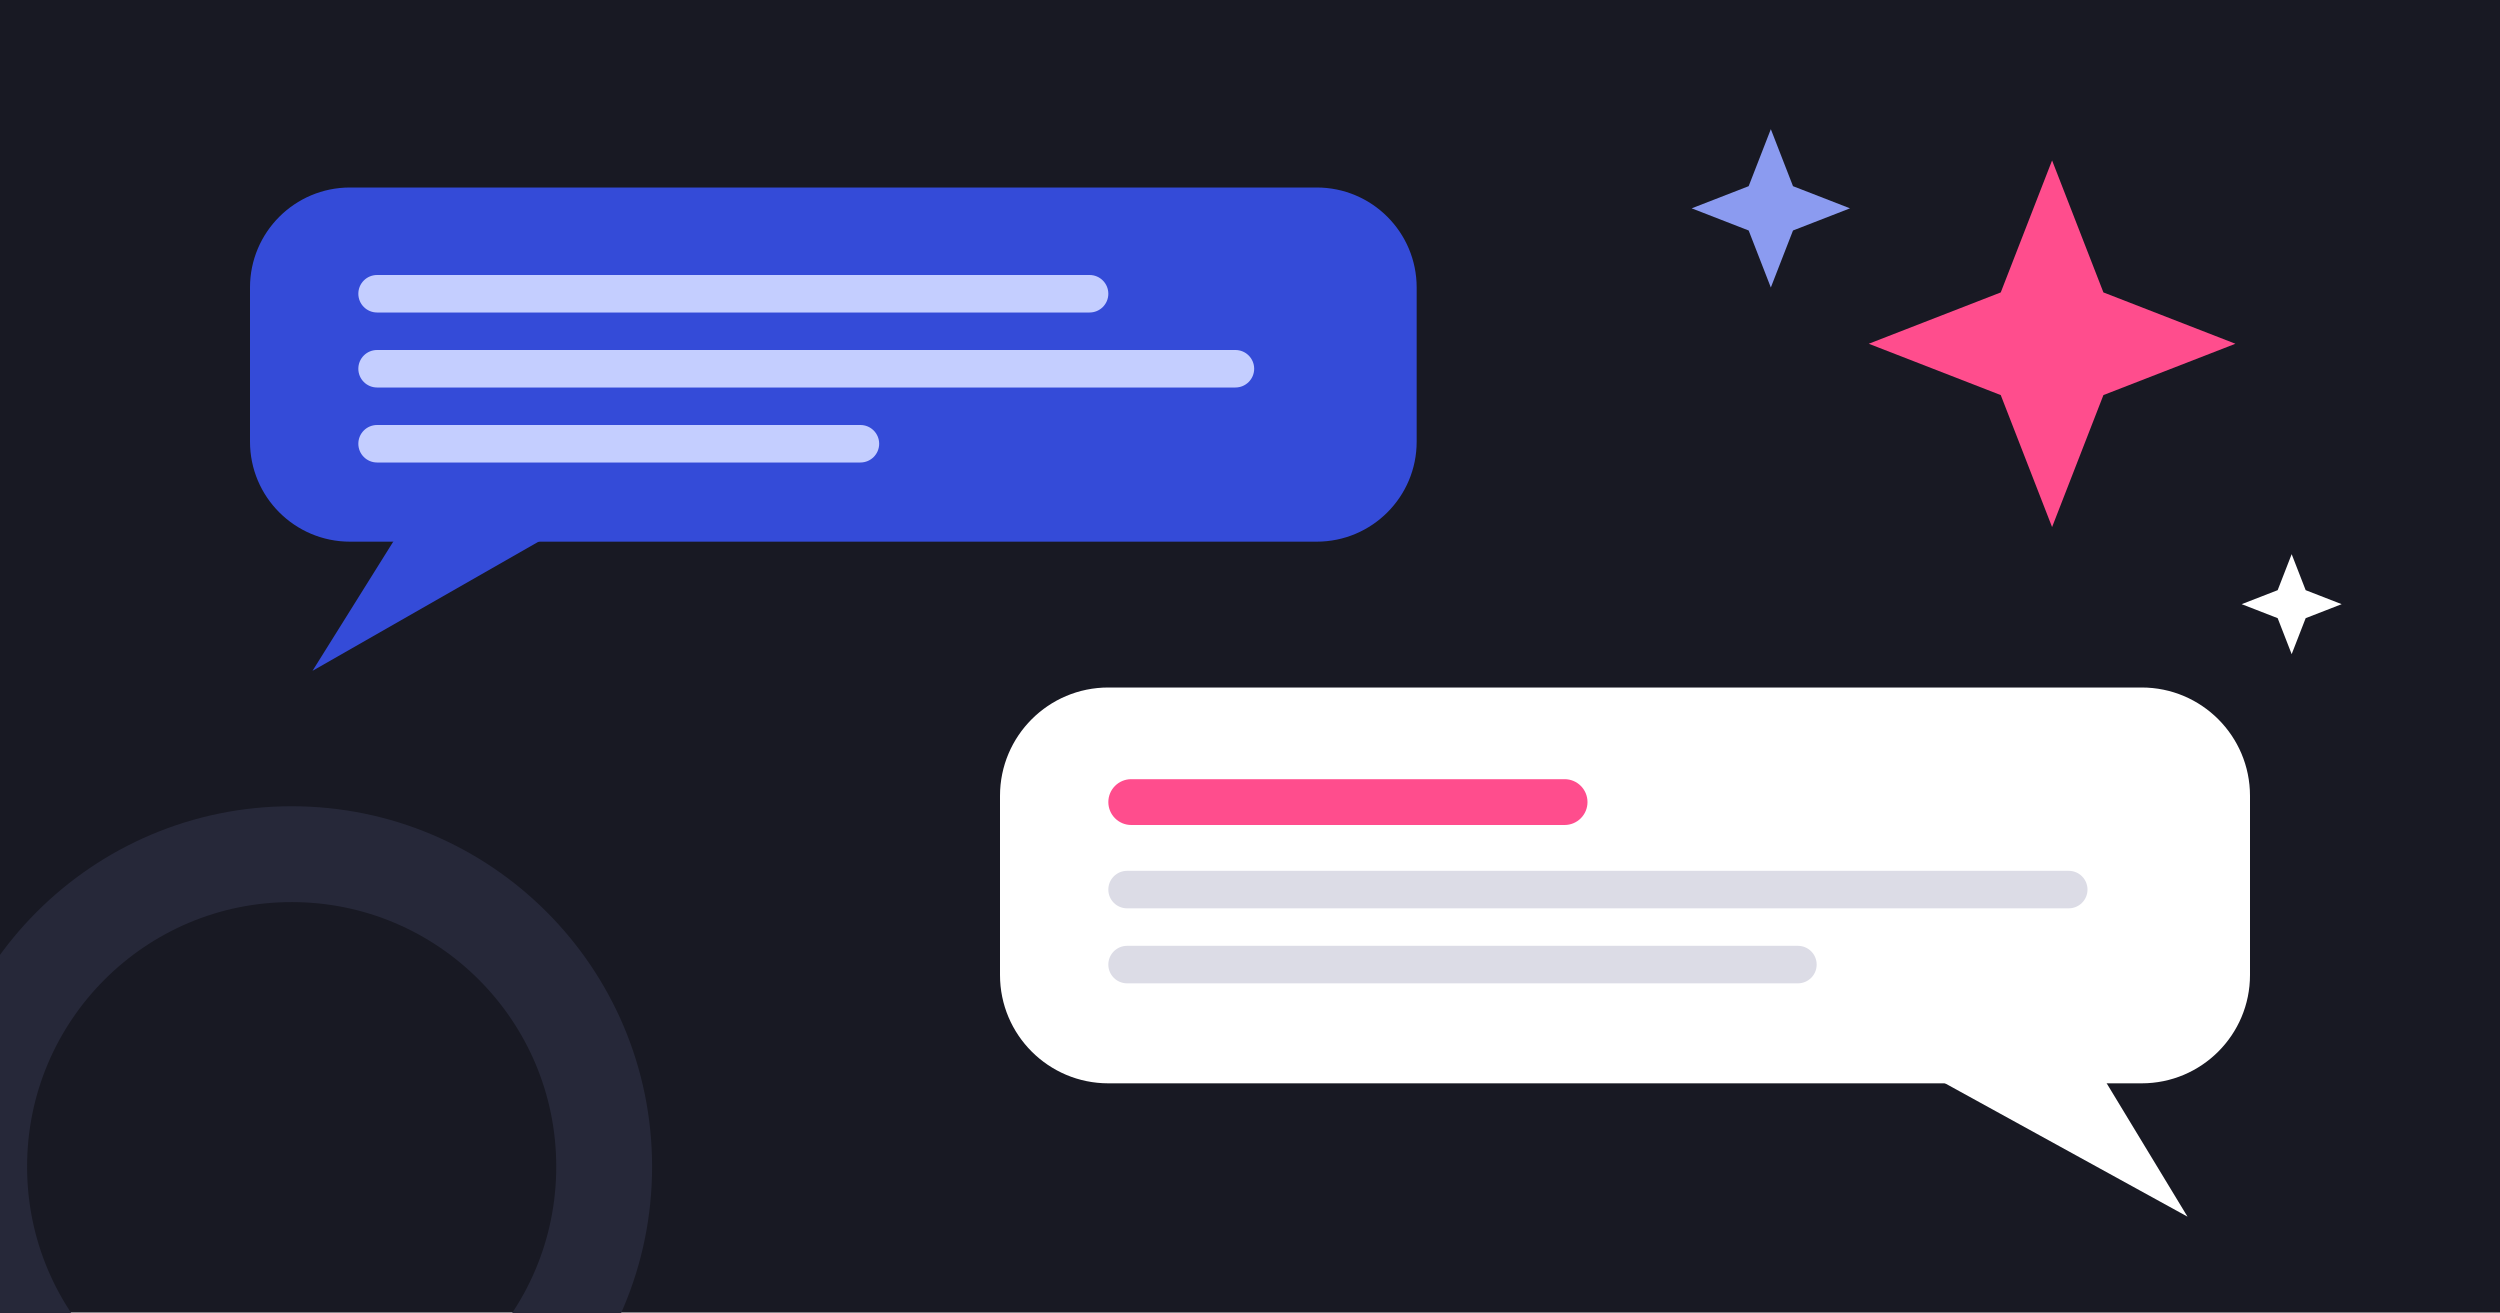
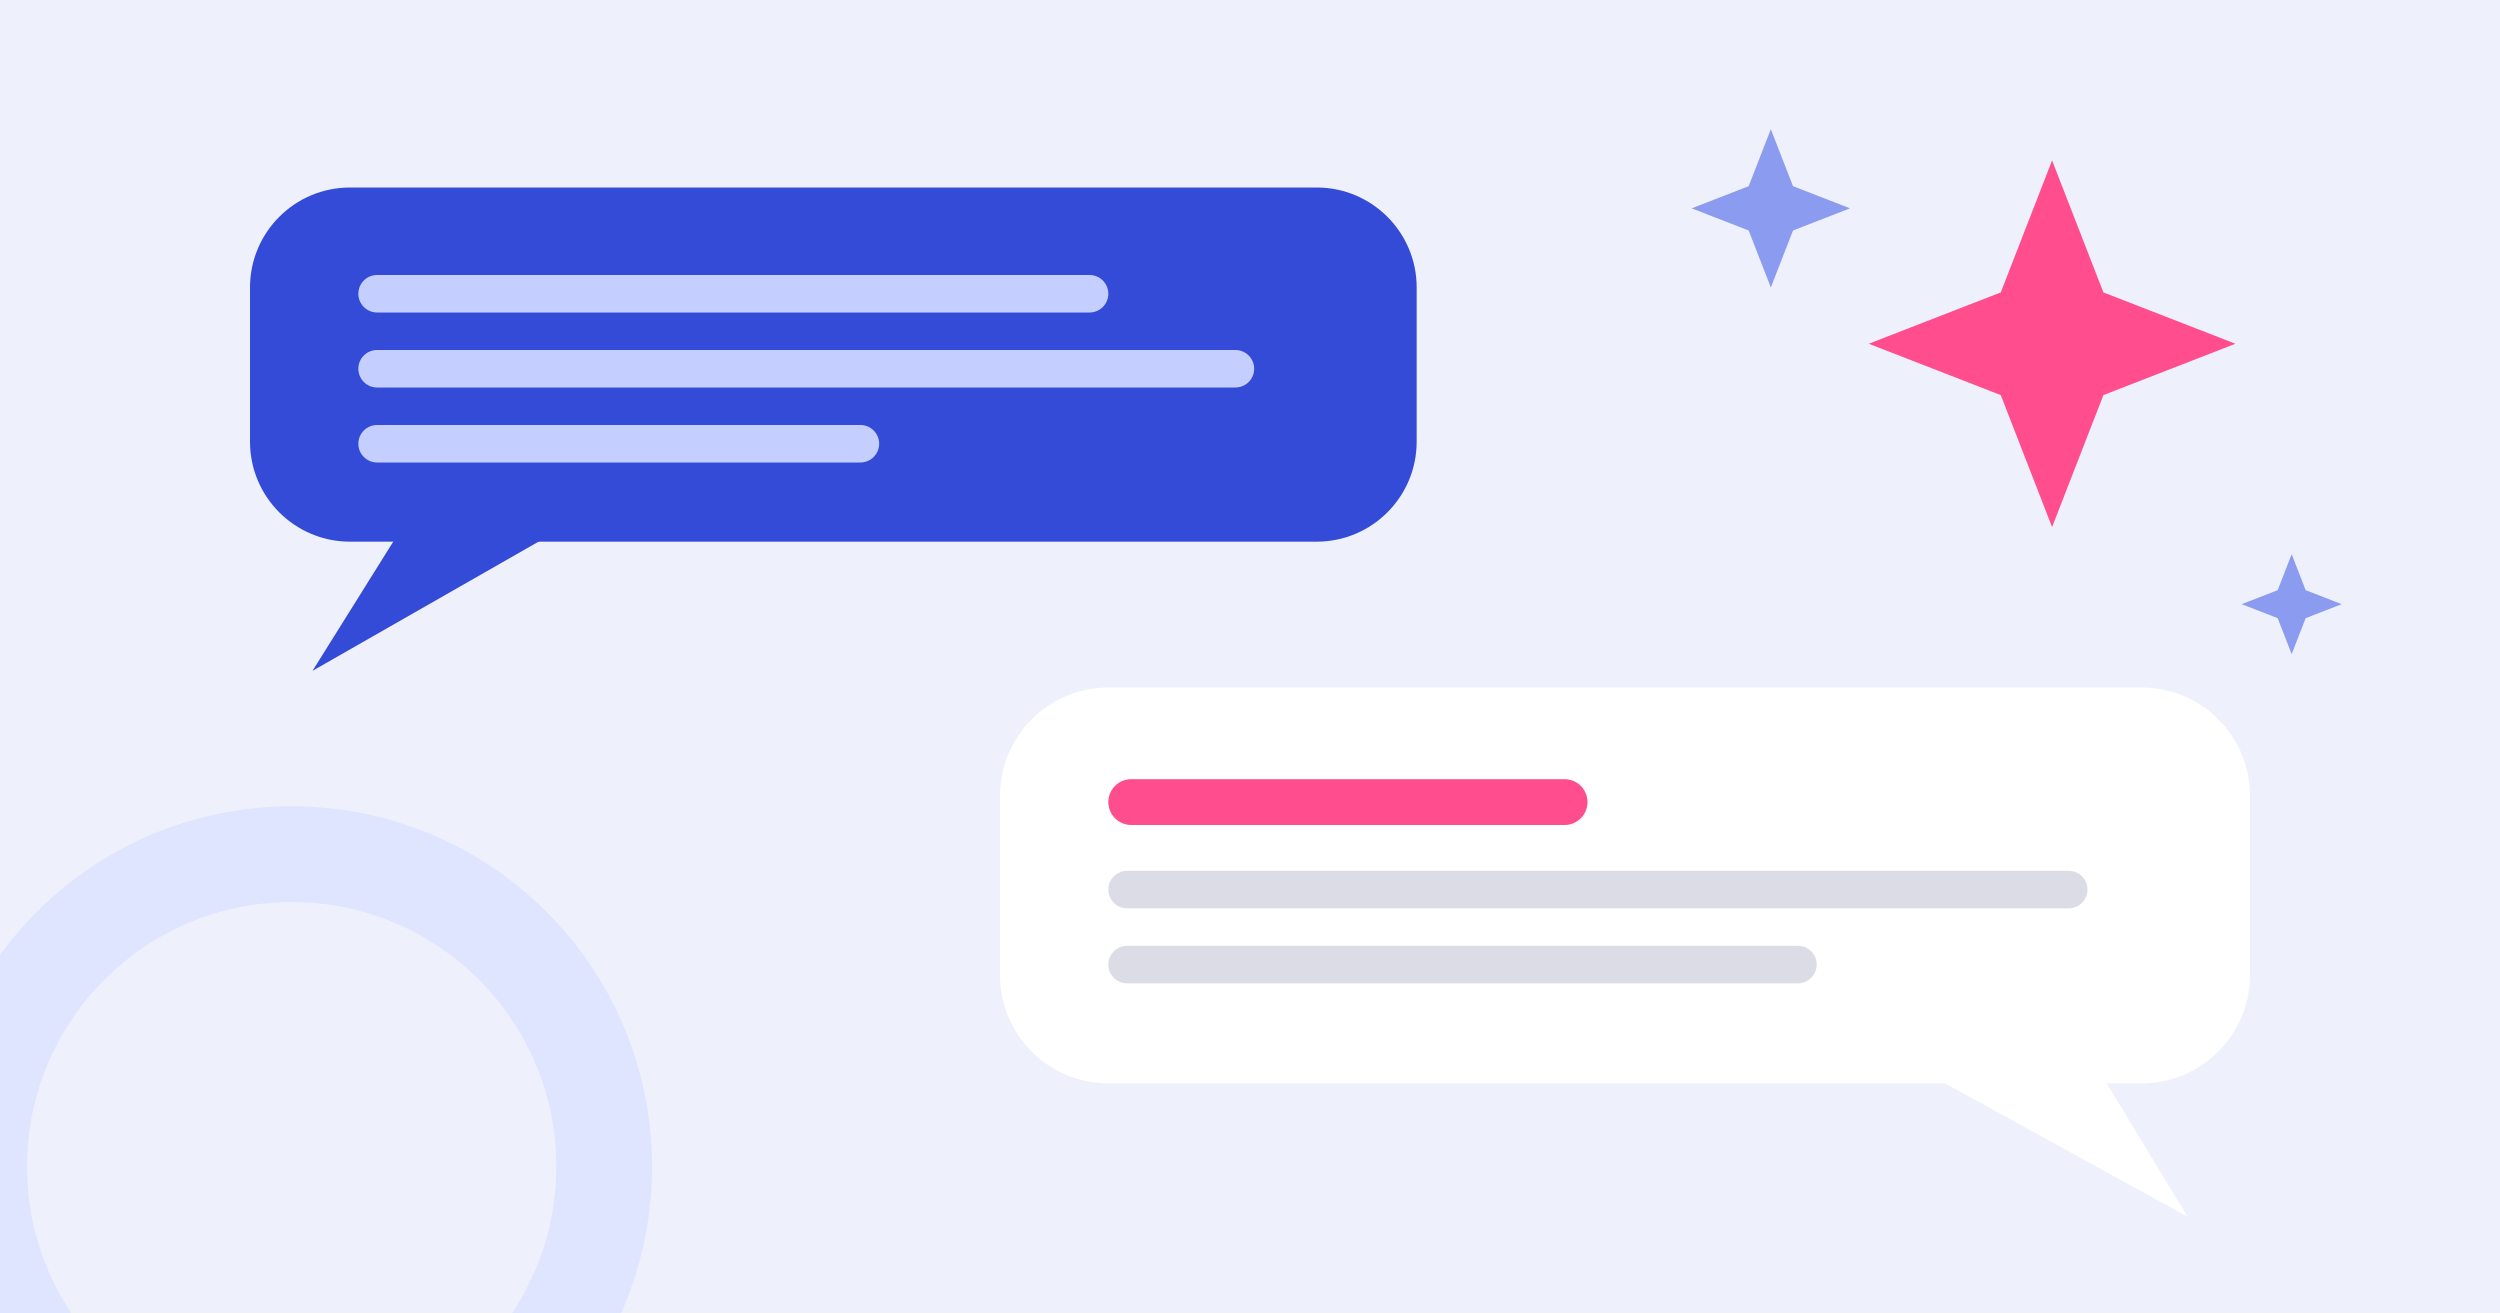
<svg xmlns="http://www.w3.org/2000/svg" viewBox="0 0 1200 630" width="1200" height="630" aria-hidden="true">
-   <rect width="1200" height="630" fill="#181923" />
-   <circle cx="140" cy="560" r="150" fill="none" stroke="#262839" stroke-width="46" />
+   <rect width="1200" height="630" fill="#eef1fc" />
+   <circle cx="140" cy="560" r="150" fill="none" stroke="#dfe5ff" stroke-width="46" />
  <rect x="120" y="90" width="560" height="170" rx="48" fill="#344bd8" />
  <polygon points="190,258 150,322 262,258" fill="#344bd8" />
  <rect x="172" y="132" width="360" height="18" rx="9" fill="#c4ceff" />
  <rect x="172" y="168" width="430" height="18" rx="9" fill="#c4ceff" />
  <rect x="172" y="204" width="250" height="18" rx="9" fill="#c4ceff" />
  <rect x="480" y="330" width="600" height="190" rx="52" fill="#ffffff" />
  <polygon points="1010,518 1050,584 930,518" fill="#ffffff" />
  <rect x="532" y="374" width="230" height="22" rx="11" fill="#ff4d8d" />
  <rect x="532" y="418" width="470" height="18" rx="9" fill="#dcdce6" />
  <rect x="532" y="454" width="340" height="18" rx="9" fill="#dcdce6" />
  <polygon points="985,77 1009.64,140.36 1073,165 1009.64,189.64 985,253 960.36,189.64 897,165 960.36,140.36" fill="#ff4d8d" />
  <polygon points="850,62 860.64,89.36 888,100 860.64,110.64 850,138 839.36,110.64 812,100 839.36,89.36" fill="#8b9bf0" />
-   <polygon points="1100,266 1106.72,283.28 1124,290 1106.72,296.72 1100,314 1093.28,296.72 1076,290 1093.28,283.28" fill="#ffffff" />
+   <polygon points="1100,266 1106.72,283.28 1124,290 1106.72,296.72 1100,314 1093.28,296.72 1076,290 1093.28,283.28" fill="#8b9bf0" />
</svg>
